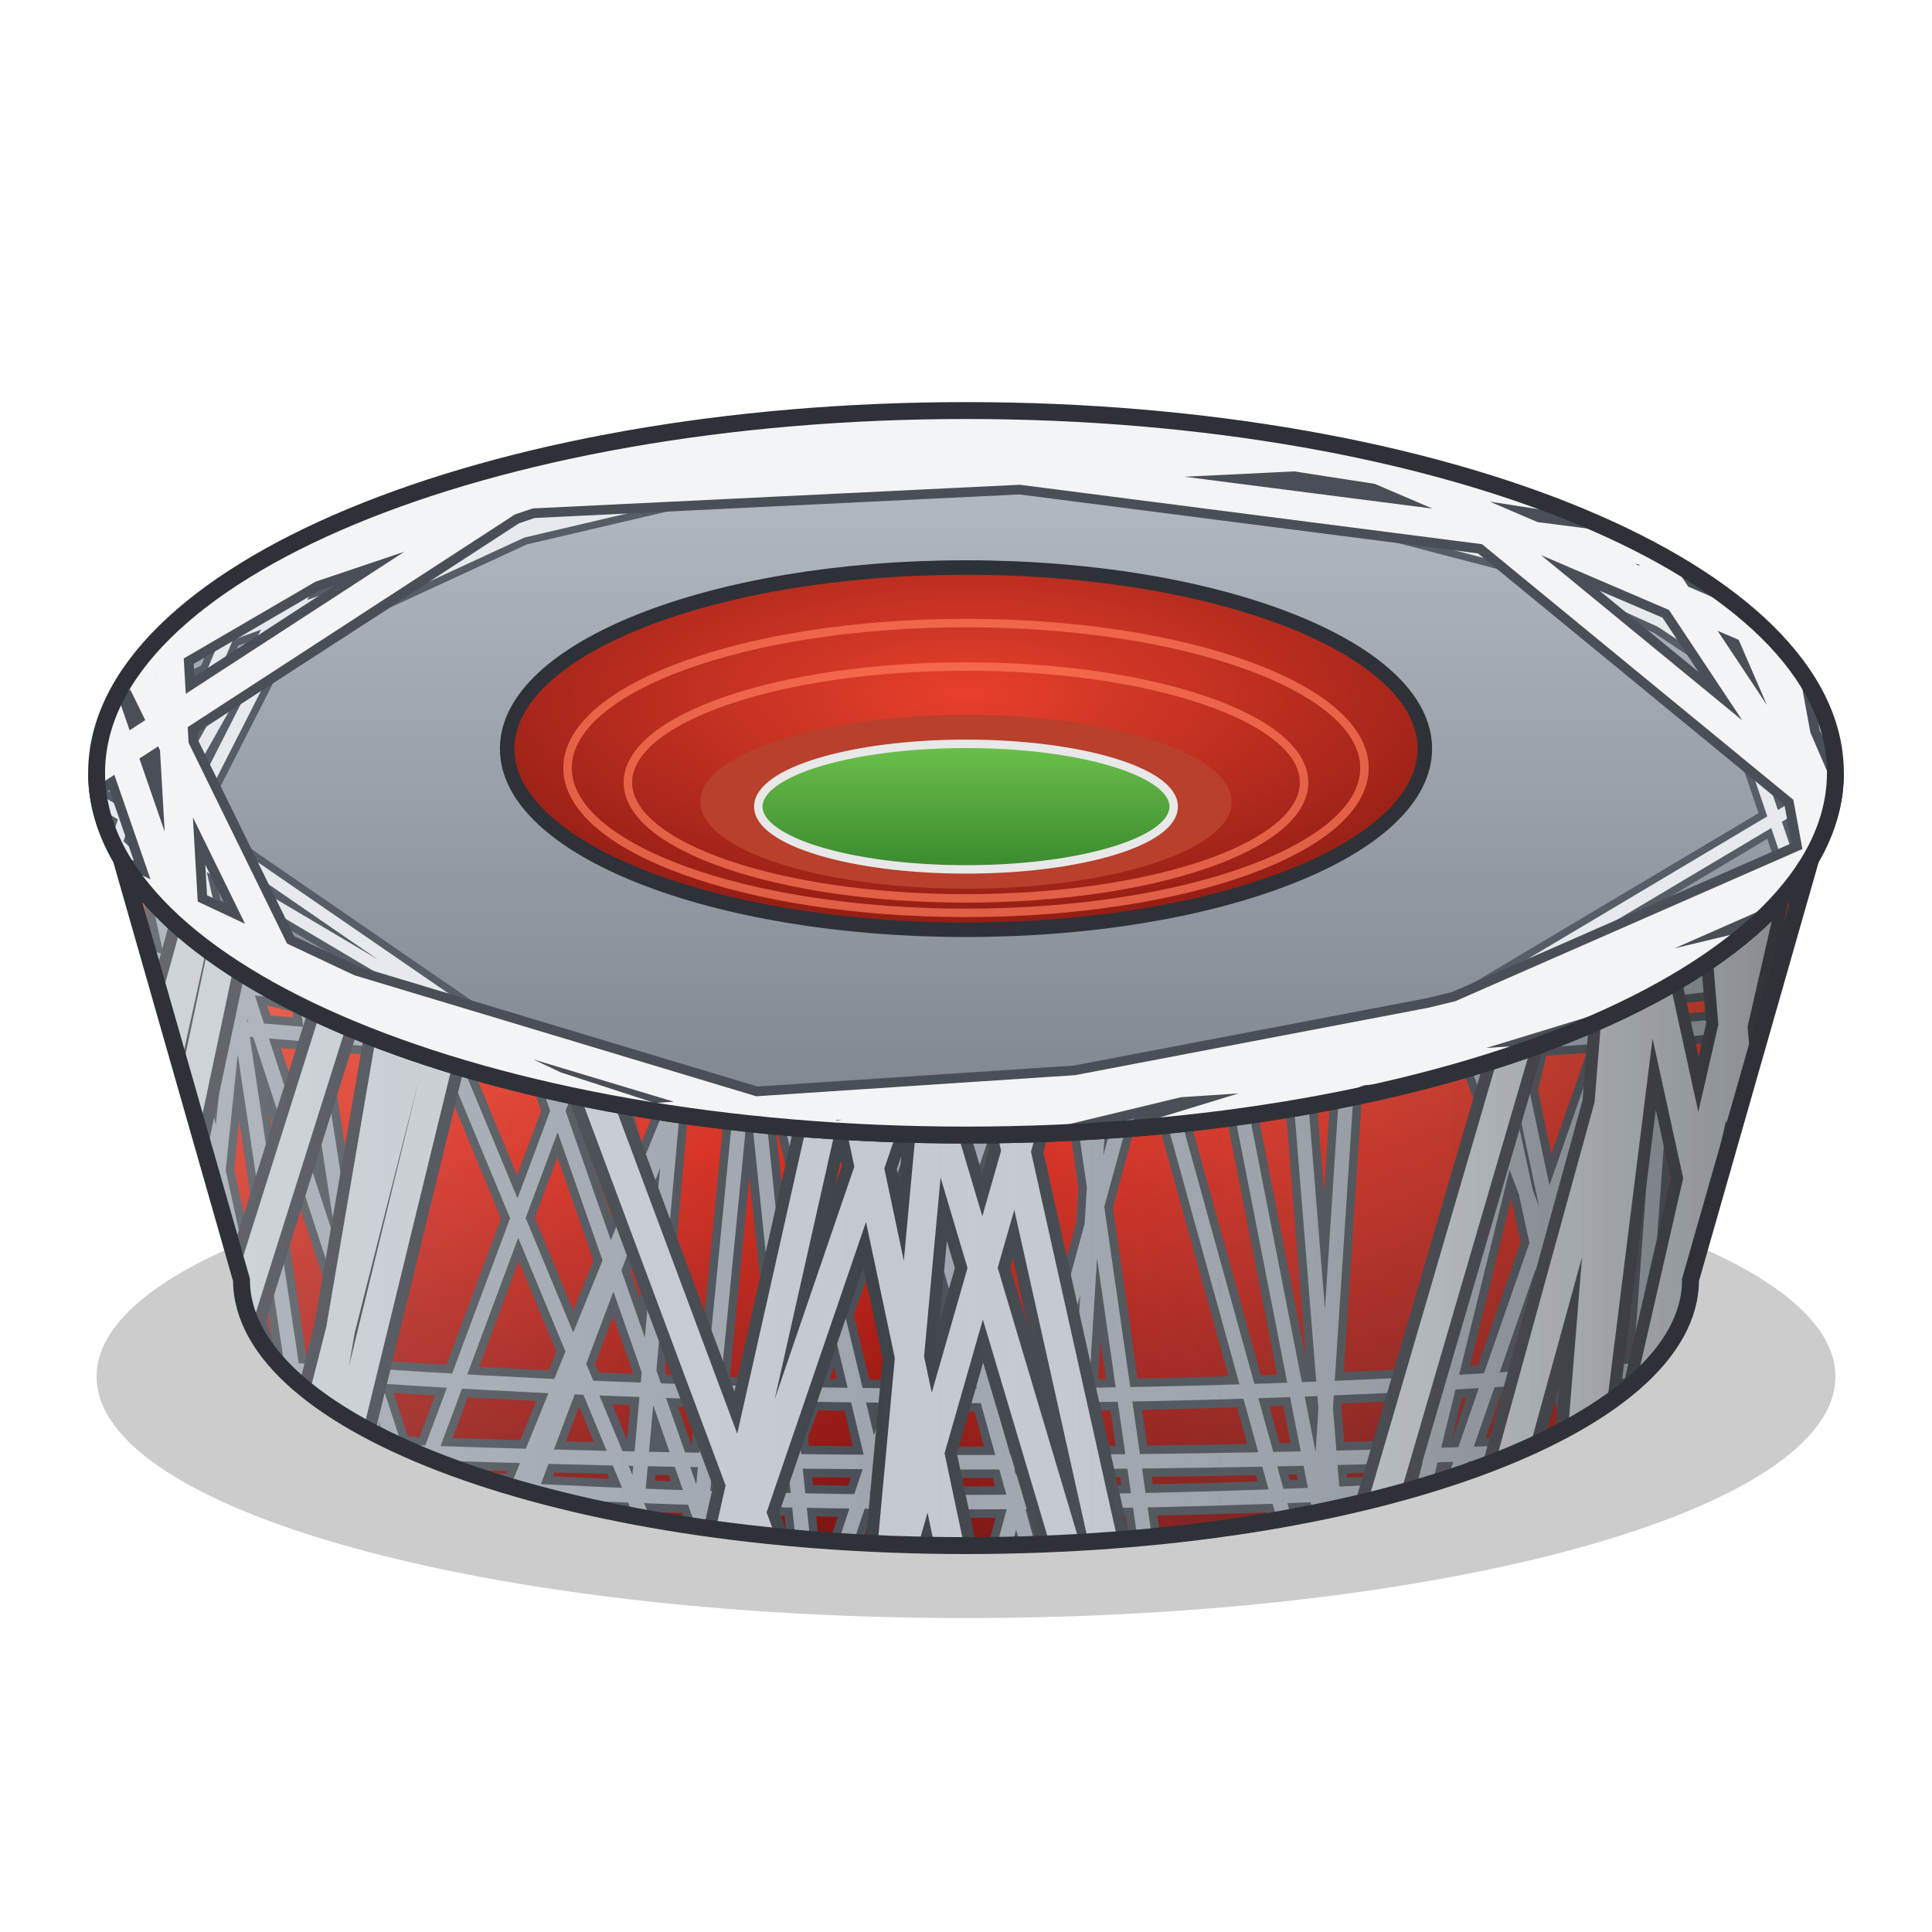
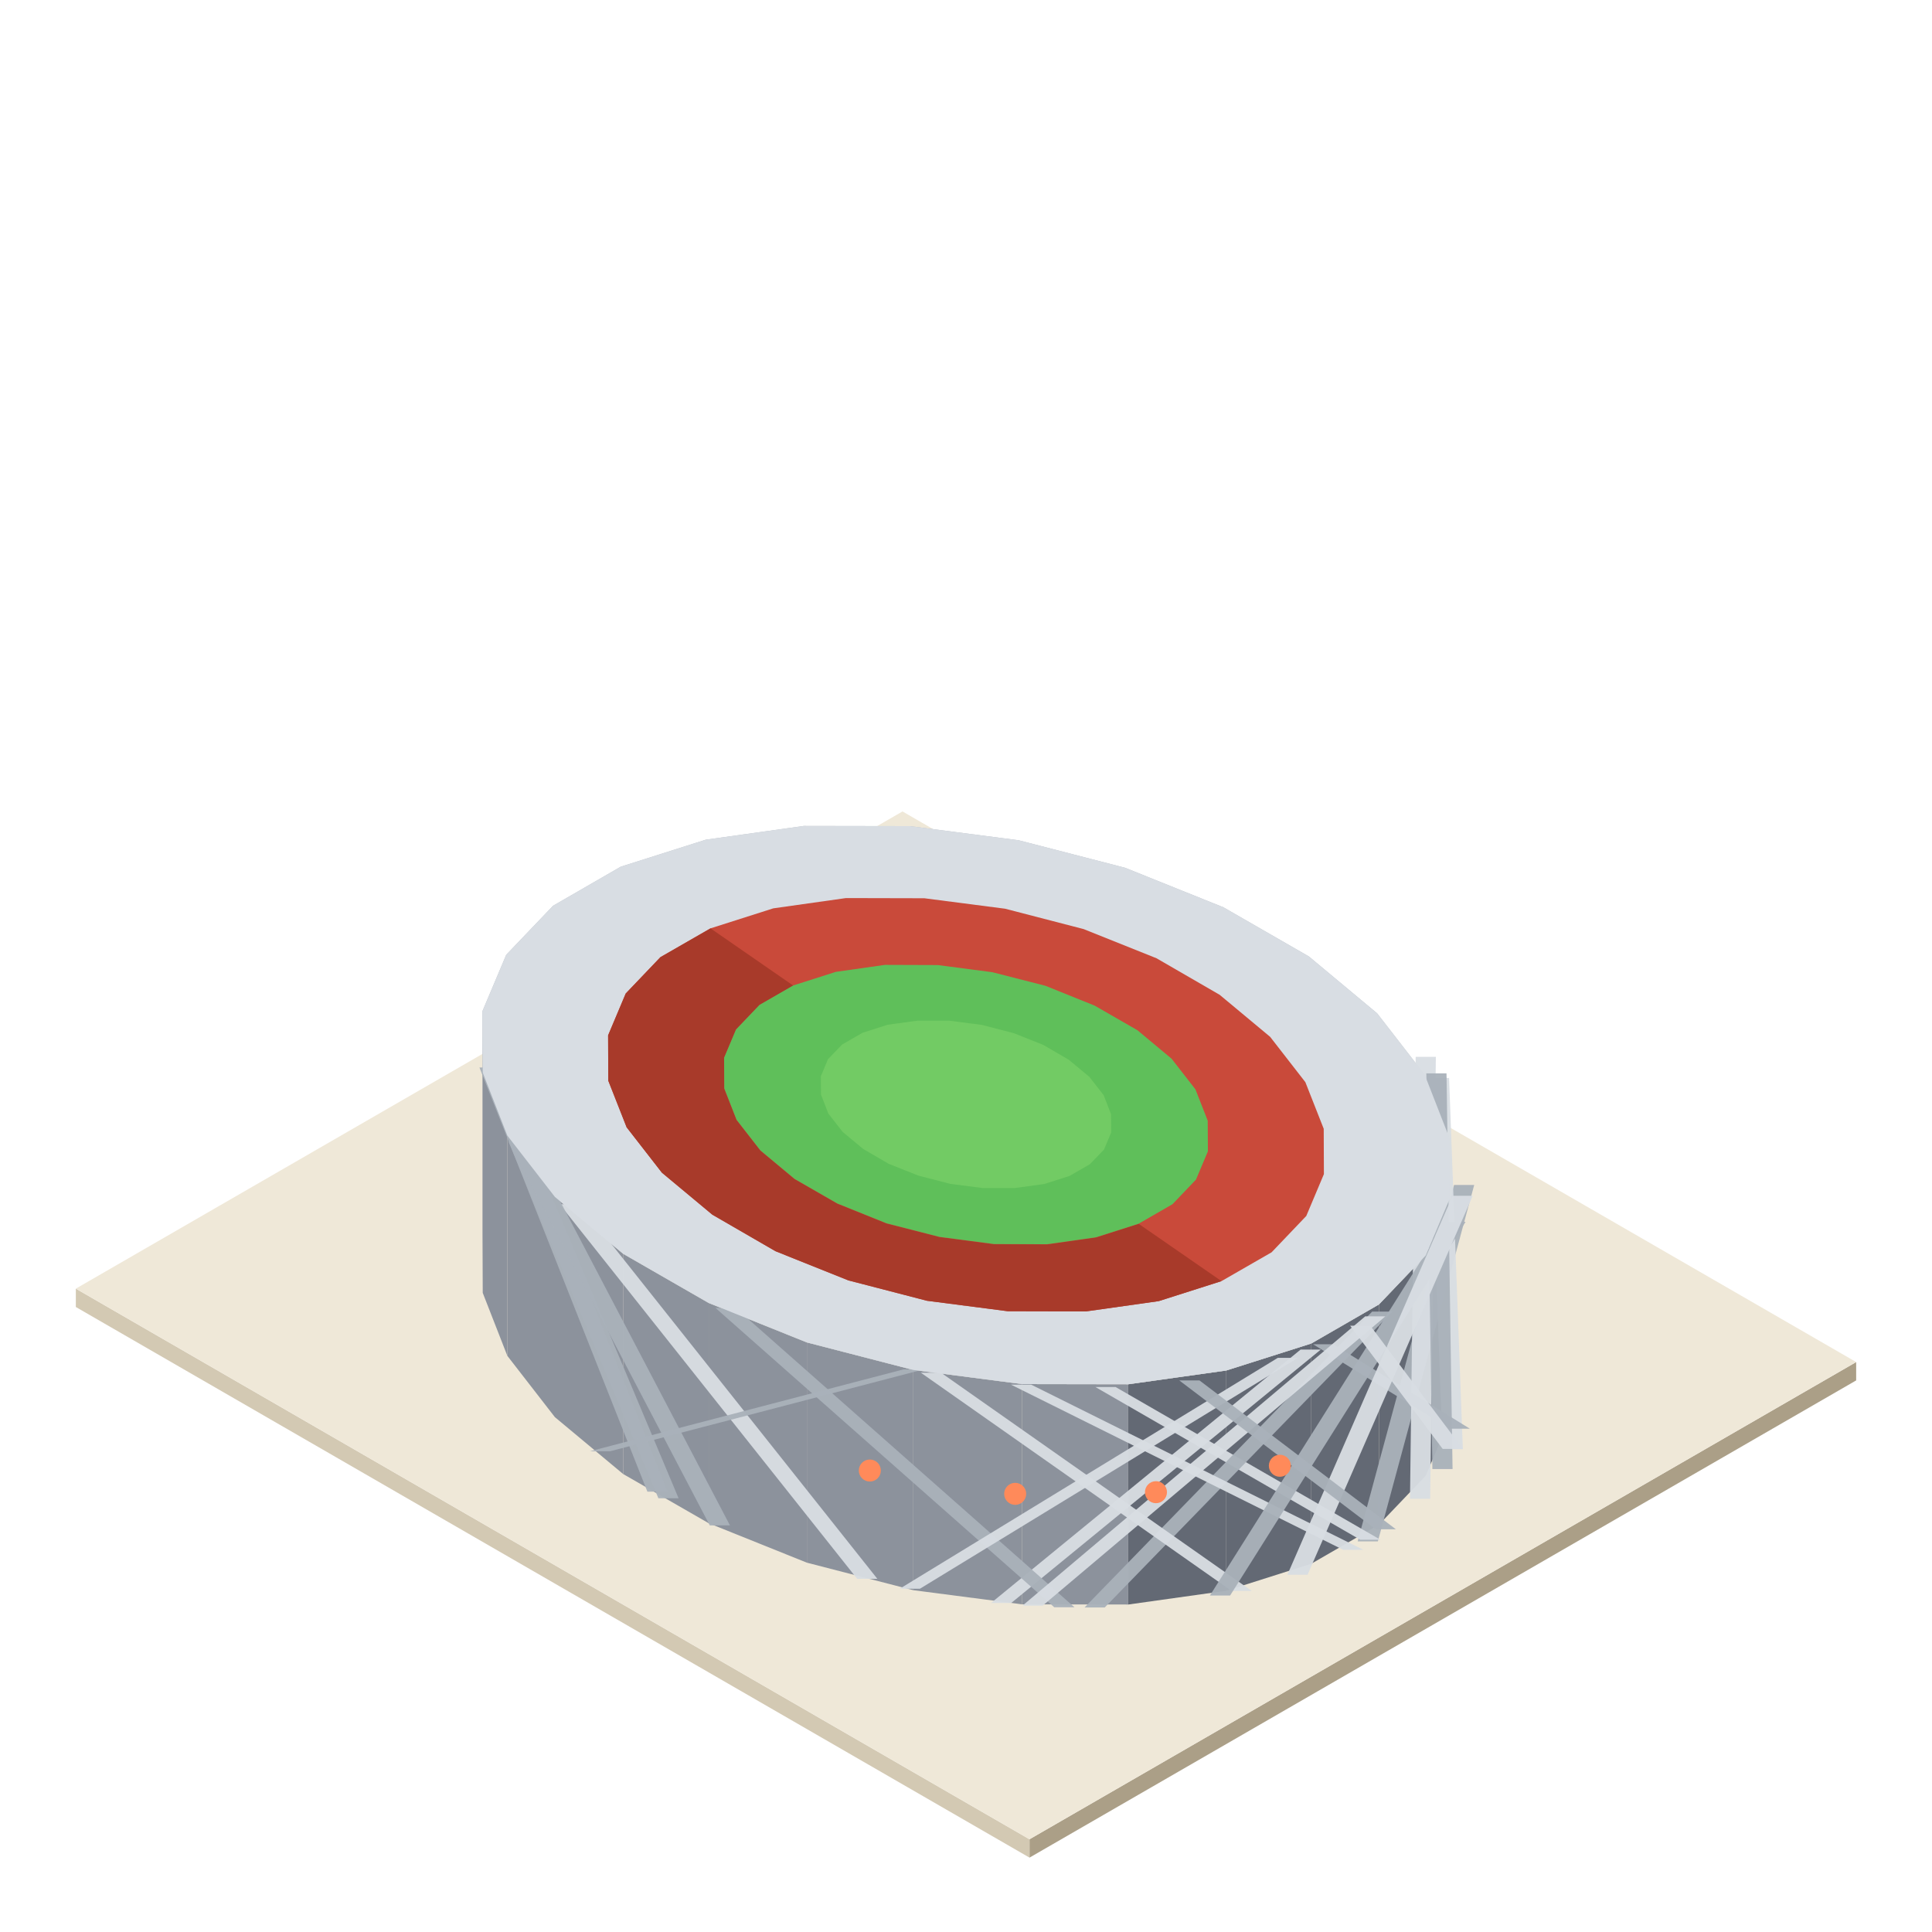
<svg xmlns="http://www.w3.org/2000/svg" viewBox="0 0 80 80">
-   <defs>
-     <clipPath id="bnSideClip">
-       <path d="M4 32 A36 15 0 0 0 76 32 L70 53 A30 11 0 0 1 10 53Z" />
-     </clipPath>
-     <clipPath id="bnRingClip">
-       <path d="M4 32 A36 15 0 1 0 76 32 A36 15 0 1 0 4 32Z M21 31 A19 7.5 0 1 1 59 31 A19 7.5 0 1 1 21 31Z" clip-rule="evenodd" />
-     </clipPath>
-     <linearGradient id="bnRed" x1="0" y1="0" x2="0" y2="1">
-       <stop offset="0" stop-color="#ff5a3a" />
-       <stop offset="0.5" stop-color="#d42a1c" />
-       <stop offset="1" stop-color="#7a1210" />
-     </linearGradient>
-     <linearGradient id="bnSideShade" x1="0" y1="0" x2="1" y2="0">
-       <stop offset="0" stop-color="#fff" stop-opacity="0.22" />
-       <stop offset="0.45" stop-color="#fff" stop-opacity="0" />
-       <stop offset="1" stop-color="#000" stop-opacity="0.35" />
-     </linearGradient>
-     <linearGradient id="bnRoof" x1="0" y1="0" x2="0" y2="1">
-       <stop offset="0" stop-color="#b8bec6" />
-       <stop offset="1" stop-color="#7e858e" />
-     </linearGradient>
-     <radialGradient id="bnBowl" cx="0.5" cy="0.35" r="0.7">
-       <stop offset="0" stop-color="#e8402c" />
-       <stop offset="1" stop-color="#8a1a12" />
-     </radialGradient>
-     <linearGradient id="bnField" x1="0" y1="0" x2="0" y2="1">
-       <stop offset="0" stop-color="#6cc04a" />
-       <stop offset="1" stop-color="#3a8a2e" />
-     </linearGradient>
-   </defs>
-   <ellipse cx="40" cy="57" rx="36" ry="10" fill="#000" opacity="0.2" />
-   <path d="M4 32 A36 15 0 0 0 76 32 L70 53 A30 11 0 0 1 10 53Z" fill="url(#bnRed)" />
-   <g clip-path="url(#bnSideClip)">
-     <path d="M70.6 20 L66.8 72 M9.4 20 L17.4 72 M63.6 20 L82.3 72 M30.2 20 L25.5 72 M47.1 20 L43.9 72 M28.7 20 L34.1 72 M47.5 20 L28.1 72 M12.6 20 L3.7 72 M16.5 20 L-0.3 72 M10.5 20 L-5.6 72 M30.3 20 L44.8 72 M33.2 20 L28.1 72 M41.1 20 L48.6 72 M57.7 20 L68.7 72 M75.0 20 L83.6 72 M12.0 20 L6.6 72 M38.2 20 L29.9 72 M76.1 20 L58.8 72 M2.8 20 L14.2 72 M2.0 20 L-6.3 72 M42.7 20 L37.9 72 M8.8 20 L30.4 72 M53.6 20 L39.4 72 M76.6 20 L96.9 72 M57.4 20 L54.0 72 M51.8 20 L56.0 72 M23.7 20 L1.7 72 M3.3 20 L20.3 72 M74.6 20 L56.5 72 M75.9 20 L80.5 72 M37.7 20 L18.1 72 M32.8 20 L13.4 72 M46.3 20 L56.5 72 M-2.1 20 L-6.6 72 M52.0 20 L71.8 72 M59.7 20 L80.5 72 M56.8 20 L68.1 72 M69.2 20 L56.4 72 M41.3 20 L55.7 72 M38.4 20 L17.2 72 M6.6 20 L14.4 72 M-2.2 20 L3.5 72 M49.7 20 L32.3 72 M26.4 20 L38.9 72 M17.7 20 L33.3 72 M14.0 20 L32.2 72 M0 55.6 Q40 60.0 80 55.6 M0 41.6 Q40 46.2 80 41.6 M0 59.9 Q40 64.5 80 59.9 M0 39.5 Q40 45.7 80 39.5 M0 59.3 Q40 61.8 80 59.3 M0 37.7 Q40 51.4 80 37.7" fill="none" stroke="#4a4f57" stroke-width="1.3" stroke-linecap="round" opacity="1" />
-     <path d="M70.6 20 L66.8 72 M9.4 20 L17.4 72 M63.6 20 L82.3 72 M30.2 20 L25.5 72 M47.1 20 L43.9 72 M28.7 20 L34.1 72 M47.5 20 L28.1 72 M12.6 20 L3.7 72 M16.5 20 L-0.3 72 M10.5 20 L-5.6 72 M30.3 20 L44.8 72 M33.2 20 L28.1 72 M41.1 20 L48.6 72 M57.7 20 L68.7 72 M75.0 20 L83.6 72 M12.0 20 L6.6 72 M38.2 20 L29.9 72 M76.1 20 L58.8 72 M2.8 20 L14.2 72 M2.0 20 L-6.3 72 M42.7 20 L37.9 72 M8.8 20 L30.4 72 M53.6 20 L39.4 72 M76.6 20 L96.9 72 M57.4 20 L54.0 72 M51.8 20 L56.0 72 M23.7 20 L1.7 72 M3.3 20 L20.3 72 M74.6 20 L56.5 72 M75.9 20 L80.5 72 M37.7 20 L18.1 72 M32.8 20 L13.4 72 M46.3 20 L56.5 72 M-2.1 20 L-6.6 72 M52.0 20 L71.8 72 M59.7 20 L80.5 72 M56.8 20 L68.1 72 M69.2 20 L56.4 72 M41.3 20 L55.7 72 M38.4 20 L17.2 72 M6.6 20 L14.4 72 M-2.2 20 L3.5 72 M49.7 20 L32.3 72 M26.4 20 L38.9 72 M17.7 20 L33.3 72 M14.0 20 L32.2 72 M0 55.6 Q40 60.0 80 55.6 M0 41.6 Q40 46.2 80 41.6 M0 59.9 Q40 64.5 80 59.9 M0 39.5 Q40 45.7 80 39.5 M0 59.3 Q40 61.8 80 59.3 M0 37.7 Q40 51.4 80 37.7" fill="none" stroke="#9ea5ad" stroke-width="0.6" stroke-linecap="round" opacity="1" />
-     <path d="M35.9 20 L47.5 72 M70.7 20 L64.2 72 M41.0 20 L36.2 72 M23.0 20 L9.8 72 M73.7 20 L59.4 72 M31.0 20 L46.5 72 M50.0 20 L35.1 72 M68.7 20 L64.5 72 M13.2 20 L-1.2 72 M64.0 20 L75.4 72 M69.6 20 L54.4 72 M40.0 20 L28.3 72 M20.8 20 L4.4 72 M24.0 20 L11.3 72 M-0.6 20 L-11.2 72 M69.9 20 L74.2 72 M-1.7 20 L-8.8 72 M76.9 20 L65.0 72 M81.5 20 L92.5 72 M45.7 20 L27.9 72 M20.1 20 L11.2 72 M-1.9 20 L15.5 72 M7.0 20 L-9.4 72 M-2.3 20 L15.9 72 M12.2 20 L0.7 72 M13.3 20 L2.3 72 M30.0 20 L41.0 72 M15.2 20 L34.6 72 M81.0 20 L103.0 72 M-1.5 20 L-12.0 72" fill="none" stroke="#3e434a" stroke-width="2.2" stroke-linecap="round" opacity="1" />
-     <path d="M35.9 20 L47.5 72 M70.7 20 L64.2 72 M41.0 20 L36.2 72 M23.0 20 L9.8 72 M73.7 20 L59.4 72 M31.0 20 L46.5 72 M50.0 20 L35.1 72 M68.7 20 L64.5 72 M13.2 20 L-1.2 72 M64.0 20 L75.4 72 M69.6 20 L54.4 72 M40.0 20 L28.3 72 M20.8 20 L4.4 72 M24.0 20 L11.3 72 M-0.6 20 L-11.2 72 M69.9 20 L74.2 72 M-1.7 20 L-8.8 72 M76.9 20 L65.0 72 M81.5 20 L92.5 72 M45.7 20 L27.9 72 M20.1 20 L11.2 72 M-1.9 20 L15.5 72 M7.0 20 L-9.4 72 M-2.3 20 L15.9 72 M12.2 20 L0.7 72 M13.3 20 L2.3 72 M30.0 20 L41.0 72 M15.2 20 L34.6 72 M81.0 20 L103.0 72 M-1.5 20 L-12.0 72" fill="none" stroke="#c3c9cf" stroke-width="1.2" stroke-linecap="round" opacity="1" />
-     <path d="M4 32 A36 15 0 0 0 76 32 L70 53 A30 11 0 0 1 10 53Z" fill="url(#bnSideShade)" />
+   <g transform="translate(40 54.88) scale(0.76)">
+     <path d="M-26.51 -3.74L-25.5 -7.45L-22.75 -10.66L-18.46 -13.14L-12.91 -14.72L-6.47 -15.3L0.4 -14.84L7.25 -13.37L13.6 -10.99L19.03 -7.85L22.01 -5.37L26.14 -1.71L28.69 2.25L29.49 6.22L28.48 9.93L25.74 13.14L21.44 15.62L15.89 17.2L9.46 17.78L2.58 17.32L-4.27 15.85L-10.62 13.46L-16.04 10.33L-19.03 7.85L-23.16 4.18L-25.71 0.23Z" fill="#000000" opacity="0.2" />
+     <path d="M48.5 3L3.46 29L3.46 28L48.5 2Z" fill="#ab9f87" />
+     <path d="M-48.5 -1L3.46 29L3.46 28L-48.5 -2Z" fill="#d3c9b3" />
+     <path d="M-3.46 -28L48.5 2L3.46 28L-48.5 -2Z" fill="#efe8d8" />
+     <path d="M-26.33 -1.77L-26.35 -5.11L-26.35 -17.11L-26.33 -13.77Z" fill="#8c929c" />
+     <path d="M-24.99 1.66L-26.33 -1.77L-26.33 -13.77L-24.99 -10.34Z" fill="#8c929c" />
+     <path d="M-22.4 5L-24.99 1.66L-24.99 -10.34L-22.4 -7Z" fill="#8c929c" />
+     <path d="M-18.68 8.1L-22.4 5L-22.4 -7L-18.68 -3.9Z" fill="#8c929c" />
+     <path d="M26.35 5.11L25.05 8.19L25.05 -3.81L26.35 -6.89Z" fill="#636974" />
+     <path d="M-14.02 10.78L-18.68 8.1L-18.68 -3.9L-14.02 -1.22Z" fill="#8c929c" />
+     <path d="M25.05 8.19L22.5 10.86L22.5 -1.14L25.05 -3.81Z" fill="#636974" />
+     <path d="M-8.67 12.93L-14.02 10.78L-14.02 -1.22L-8.67 0.93Z" fill="#8c929c" />
+     <path d="M22.5 10.86L18.81 12.99L18.81 0.99L22.5 -1.14Z" fill="#636974" />
+     <path d="M-2.87 14.43L-8.67 12.93L-8.67 0.93L-2.87 2.43Z" fill="#8c929c" />
+     <path d="M18.81 12.99L14.18 14.46L14.18 2.46L18.81 0.99Z" fill="#636974" />
+     <path d="M3.06 15.2L-2.87 14.43L-2.87 2.43L3.06 3.2Z" fill="#8c929c" />
+     <path d="M14.18 14.46L8.84 15.21L8.84 3.21L14.18 2.46Z" fill="#636974" />
+     <path d="M8.84 15.21L3.06 15.2L3.06 3.2L8.84 3.21Z" fill="#8c929c" />
+     <path d="M18.81 0.99L14.18 2.46L8.84 3.21L3.06 3.2L-2.87 2.43L-8.67 0.93L-14.02 -1.22L-18.68 -3.9L-22.4 -7L-24.99 -10.34L-26.33 -13.77L-26.35 -17.11L-25.05 -20.19L-22.5 -22.86L-18.81 -24.99L-14.18 -26.46L-8.84 -27.21L-3.06 -27.2L2.87 -26.43L8.67 -24.93L14.02 -22.78L18.68 -20.1L22.4 -17L24.99 -13.66L26.33 -10.23L26.35 -6.89L25.05 -3.81L22.5 -1.14Z" fill="#b7bcc4" />
+     <path d="M21.34 11.77L22.44 11.77L27.69 -7.65L26.59 -7.65Z" fill="#a9b1ba" opacity="0.95" />
+     <path d="M1.36 15.13L2.46 15.13L19.33 1.32L18.23 1.32Z" fill="#d8dde3" opacity="0.95" />
+     <path d="M-16.76 9.42L-15.66 9.42L-23.82 -10L-24.92 -10Z" fill="#a9b1ba" opacity="0.95" />
+     <path d="M21.48 11.68L22.58 11.68L8.15 3.36L7.05 3.36Z" fill="#d8dde3" opacity="0.95" />
+     <path d="M4.81 15.36L5.91 15.36L-12.55 -0.95L-13.65 -0.95Z" fill="#a9b1ba" opacity="0.95" />
+     <path d="M24.19 9.45L25.29 9.45L25.6 -14.63L24.5 -14.63Z" fill="#d8dde3" opacity="0.95" />
+     <path d="M6.46 15.37L7.56 15.37L23.23 -0.75L22.13 -0.75Z" fill="#a9b1ba" opacity="0.95" />
+     <path d="M25.97 6.75L27.07 6.75L26.32 -13.48L25.22 -13.48Z" fill="#d8dde3" opacity="0.95" />
+     <path d="M26.35 5.63L27.45 5.63L20.01 1.03L18.91 1.03Z" fill="#a9b1ba" opacity="0.95" />
+     <path d="M-5.93 13.81L-4.83 13.81L-21.04 -6.6L-22.14 -6.6Z" fill="#d8dde3" opacity="0.95" />
+     <path d="M-17.36 9.06L-16.26 9.06L-25.41 -14.05L-26.51 -14.05Z" fill="#a9b1ba" opacity="0.95" />
+     <path d="M3.08 15.27L4.18 15.27L22.85 -0.49L21.75 -0.49Z" fill="#d8dde3" opacity="0.95" />
+     <path d="M25.41 7.83L26.51 7.83L26.18 -13.73L25.08 -13.73Z" fill="#a9b1ba" opacity="0.95" />
+     <path d="M20.55 12.23L21.65 12.23L3.55 3.23L2.45 3.23Z" fill="#d8dde3" opacity="0.95" />
+     <path d="M-13.96 10.9L-12.86 10.9L-23.77 -9.93L-24.87 -9.93Z" fill="#a9b1ba" opacity="0.95" />
+     <path d="M14.47 14.47L15.57 14.47L-1.36 2.58L-2.46 2.58Z" fill="#d8dde3" opacity="0.95" />
+     <path d="M13.29 14.72L14.39 14.72L27.22 -5.64L26.12 -5.64Z" fill="#a9b1ba" opacity="0.95" />
+     <path d="M-3.61 14.35L-2.51 14.35L18.09 1.77L16.99 1.77Z" fill="#d8dde3" opacity="0.95" />
+     <path d="M-20.49 6.86L-19.39 6.86L-2.31 2.4L-3.41 2.4Z" fill="#a9b1ba" opacity="0.95" />
+     <path d="M17.51 13.59L18.61 13.59L27.61 -7.06L26.51 -7.06Z" fill="#d8dde3" opacity="0.95" />
+     <path d="M22.32 11.11L23.42 11.11L12.72 3L11.62 3Z" fill="#a9b1ba" opacity="0.95" />
+     <path d="M25.97 6.73L27.07 6.73L22.03 0.02L20.93 0.02Z" fill="#d8dde3" opacity="0.95" />
+     <path d="M18.81 0.99L14.18 2.46L8.84 3.21L3.06 3.2L-2.87 2.43L-8.67 0.93L-14.02 -1.22L-18.68 -3.9L-22.4 -7L-24.99 -10.34L-26.33 -13.77L-26.35 -17.11L-25.05 -20.19L-22.5 -22.86L-18.81 -24.99L-14.18 -26.46L-8.84 -27.21L-3.06 -27.2L2.87 -26.43L8.67 -24.93L14.02 -22.78L18.68 -20.1L22.4 -17L24.99 -13.66L26.33 -10.23L26.35 -6.89L25.05 -3.81L22.5 -1.14Z" fill="#d8dde3" />
+     <path d="M13.92 -2.41L10.5 -1.32L6.54 -0.76L2.27 -0.77L-2.13 -1.34L-6.41 -2.45L-10.38 -4.04L-13.82 -6.03L-16.57 -8.32L-18.49 -10.79L-19.49 -13.33L-19.5 -15.8L-18.54 -18.08L-16.65 -20.06L-13.92 -21.63L-10.5 -22.72L-6.54 -23.28L-2.27 -23.27L2.13 -22.7L6.41 -21.59L10.38 -20L13.82 -18.01L16.57 -15.72L18.49 -13.25L19.49 -10.71L19.5 -8.24L18.54 -5.96L16.65 -3.98Z" fill="#c94a3a" />
+     <path d="M13.92 -2.41L10.5 -1.32L6.54 -0.76L2.27 -0.77L-2.13 -1.34L-6.41 -2.45L-10.38 -4.04L-13.82 -6.03L-16.57 -8.32L-18.49 -10.79L-19.49 -13.33L-19.5 -15.8L-18.54 -18.08L-16.65 -20.06L-13.92 -21.63L-9.41 -18.51L-11.25 -17.45L-12.53 -16.11L-13.18 -14.57L-13.17 -12.9L-12.5 -11.19L-11.2 -9.52L-9.34 -7.97L-7.01 -6.63L-4.33 -5.55L-1.44 -4.81L1.53 -4.42L4.42 -4.41L7.09 -4.79L9.41 -5.53Z" fill="#a83a2a" />
+     <path d="M9.41 -5.54L7.09 -4.8L4.42 -4.42L1.53 -4.43L-1.44 -4.82L-4.33 -5.56L-7.01 -6.64L-9.34 -7.98L-11.2 -9.53L-12.5 -11.2L-13.17 -12.91L-13.18 -14.58L-12.53 -16.12L-11.25 -17.46L-9.41 -18.52L-7.09 -19.26L-4.42 -19.64L-1.53 -19.63L1.44 -19.24L4.33 -18.5L7.01 -17.42L9.34 -16.08L11.2 -14.53L12.5 -12.86L13.17 -11.15L13.18 -9.48L12.53 -7.94L11.25 -6.6Z" fill="#5fbf5a" />
+     <path d="M5.64 -8.14L4.26 -7.7L2.65 -7.48L0.92 -7.48L-0.86 -7.71L-2.6 -8.16L-4.21 -8.8L-5.6 -9.61L-6.72 -10.54L-7.5 -11.54L-7.9 -12.57L-7.91 -13.57L-7.52 -14.5L-6.75 -15.3L-5.64 -15.94L-4.26 -16.38L-2.65 -16.6L-0.92 -16.6L0.86 -16.37L2.6 -15.92L4.21 -15.28L5.6 -14.47L6.72 -13.54L7.5 -12.54L7.9 -11.51L7.91 -10.51L7.52 -9.58L6.75 -8.78Z" fill="#7fd36a" opacity="0.6" />
+     <circle cx="17.10" cy="7.65" r="0.60" fill="#ff8a5a">
+       <animate attributeName="opacity" values="1;0.3;1" dur="1.8s" begin="0.0s" repeatCount="indefinite" />
+     </circle>
+     <circle cx="10.35" cy="9.09" r="0.60" fill="#ff8a5a">
+       <animate attributeName="opacity" values="1;0.3;1" dur="1.8s" begin="0.4s" repeatCount="indefinite" />
+     </circle>
+     <circle cx="2.68" cy="9.18" r="0.60" fill="#ff8a5a">
+       <animate attributeName="opacity" values="1;0.3;1" dur="1.8s" begin="0.8s" repeatCount="indefinite" />
+     </circle>
+     <circle cx="-5.24" cy="7.91" r="0.60" fill="#ff8a5a">
+       <animate attributeName="opacity" values="1;0.3;1" dur="1.8s" begin="1.2s" repeatCount="indefinite" />
+     </circle>
  </g>
-   <path d="M4 32 A36 15 0 0 0 76 32 L70 53 A30 11 0 0 1 10 53Z" fill="none" stroke="#2e3238" stroke-width="0.7" />
-   <path d="M4 32 A36 15 0 1 0 76 32 A36 15 0 1 0 4 32Z M21 31 A19 7.5 0 1 1 59 31 A19 7.5 0 1 1 21 31Z" fill="url(#bnRoof)" fill-rule="evenodd" />
-   <g clip-path="url(#bnRingClip)">
-     <path d="M3.5 30.4 L32.5 17.0 M3.3 32.7 L25.9 46.1 M5.9 37.7 L14.4 21.0 M6.0 26.2 L9.3 40.4 M60.4 19.3 L76.2 29.5 M13.0 42.4 L39.6 47.3 M63.2 43.9 L28.5 46.5 M51.1 46.6 L75.0 36.7 M11.0 22.6 L5.1 36.7 M75.3 36.2 L51.3 46.6 M76.6 31.0 L59.5 19.0 M26.7 17.7 L3.3 32.8 M4.5 35.9 L8.3 24.3 M3.8 34.6 L20.4 44.9 M69.8 23.1 L74.6 37.2 M68.5 41.6 L34.7 47.1 M72.7 25.1 L40.4 16.7 M76.3 29.8 L63.4 20.2 M45.2 47.1 L16.8 43.9 M17.4 44.1 L4.3 35.6 M35.6 16.8 L4.5 28.1 M13.8 21.3 L5.1 36.7 M66.6 21.4 L38.0 16.7 M8.6 39.9 L38.2 47.3 M64.1 20.4 L30.7 17.2 M61.8 19.7 L35.4 16.8 M37.9 16.7 L73.9 26.1 M25.2 46.0 L3.4 31.0 M52.5 46.4 L76.7 32.0 M64.5 43.4 L76.3 34.3 M71.2 40.0 L52.6 46.4 M58.1 18.7 L76.6 30.9 M29.7 17.3 L6.3 26.0 M25.5 18.0 L7.7 24.7 M6.8 25.5 L43.9 16.8 M76.0 29.0 L50.1 17.3 M15.7 20.5 L48.3 17.1 M25.6 17.9 L3.3 31.9 M3.5 33.7 L12.9 42.3 M5.2 27.1 L21.0 18.9" fill="none" stroke="#575d66" stroke-width="1.1" stroke-linecap="round" opacity="1" />
-     <path d="M3.5 30.4 L32.5 17.0 M3.3 32.7 L25.9 46.1 M5.9 37.7 L14.4 21.0 M6.0 26.2 L9.3 40.4 M60.4 19.3 L76.2 29.5 M13.0 42.4 L39.6 47.3 M63.2 43.9 L28.5 46.5 M51.1 46.6 L75.0 36.7 M11.0 22.6 L5.1 36.7 M75.3 36.2 L51.3 46.6 M76.6 31.0 L59.5 19.0 M26.7 17.7 L3.3 32.8 M4.5 35.9 L8.3 24.3 M3.8 34.6 L20.4 44.9 M69.8 23.1 L74.6 37.2 M68.5 41.6 L34.7 47.1 M72.7 25.1 L40.4 16.7 M76.3 29.8 L63.4 20.2 M45.2 47.1 L16.8 43.9 M17.4 44.1 L4.3 35.6 M35.6 16.8 L4.5 28.1 M13.8 21.3 L5.1 36.7 M66.6 21.4 L38.0 16.7 M8.6 39.9 L38.2 47.3 M64.1 20.4 L30.7 17.2 M61.8 19.7 L35.4 16.8 M37.9 16.7 L73.9 26.1 M25.2 46.0 L3.4 31.0 M52.5 46.4 L76.7 32.0 M64.5 43.4 L76.3 34.3 M71.2 40.0 L52.6 46.4 M58.1 18.7 L76.6 30.9 M29.7 17.3 L6.3 26.0 M25.5 18.0 L7.7 24.7 M6.8 25.5 L43.9 16.8 M76.0 29.0 L50.1 17.3 M15.7 20.5 L48.3 17.1 M25.6 17.9 L3.3 31.9 M3.5 33.7 L12.9 42.3 M5.2 27.1 L21.0 18.9" fill="none" stroke="#e6e9ed" stroke-width="0.5" stroke-linecap="round" opacity="1" />
-     <path d="M56.0 18.2 L23.6 18.3 M34.2 47.1 L71.4 40.0 M12.8 42.3 L5.3 27.0 M32.3 17.0 L61.1 19.5 M57.4 18.5 L76.4 34.1 M75.5 35.9 L51.2 46.6 M26.7 46.3 L63.0 43.9 M9.6 40.6 L27.1 46.3 M57.6 18.6 L17.9 19.8 M50.7 17.4 L18.7 19.5 M14.9 20.8 L58.1 18.7 M25.3 18.0 L3.3 32.3 M38.6 47.3 L72.6 39.1 M4.2 28.7 L7.9 39.4 M34.9 47.1 L7.0 38.7 M74.7 27.0 L53.0 17.7 M49.6 17.2 L25.8 17.9 M73.5 25.7 L75.4 36.0 M4.8 36.4 L25.2 46.0 M6.7 25.6 L32.2 17.0 M18.7 19.5 L4.7 27.7 M64.5 20.6 L39.3 16.7 M69.7 23.0 L27.7 17.6 M4.3 28.5 L20.6 19.0 M32.7 17.0 L8.3 24.3 M71.9 39.6 L47.7 47.0 M7.7 39.3 L6.9 25.4 M76.1 34.7 L67.6 21.9 M75.8 35.3 L49.8 46.7 M71.7 24.3 L76.2 34.7" fill="none" stroke="#4a4f57" stroke-width="2" stroke-linecap="round" opacity="1" />
-     <path d="M56.0 18.2 L23.6 18.3 M34.2 47.1 L71.4 40.0 M12.8 42.3 L5.3 27.0 M32.3 17.0 L61.1 19.5 M57.4 18.5 L76.4 34.1 M75.5 35.9 L51.2 46.6 M26.7 46.3 L63.0 43.9 M9.6 40.6 L27.1 46.3 M57.6 18.6 L17.9 19.8 M50.7 17.4 L18.7 19.5 M14.9 20.8 L58.1 18.7 M25.3 18.0 L3.3 32.3 M38.6 47.3 L72.6 39.1 M4.2 28.7 L7.9 39.4 M34.9 47.1 L7.0 38.7 M74.7 27.0 L53.0 17.7 M49.6 17.2 L25.8 17.9 M73.5 25.7 L75.4 36.0 M4.8 36.4 L25.2 46.0 M6.7 25.6 L32.2 17.0 M18.7 19.5 L4.7 27.7 M64.5 20.6 L39.3 16.7 M69.7 23.0 L27.7 17.6 M4.3 28.5 L20.6 19.0 M32.7 17.0 L8.3 24.3 M71.9 39.6 L47.7 47.0 M7.7 39.3 L6.9 25.4 M76.1 34.7 L67.6 21.9 M75.8 35.3 L49.8 46.7 M71.7 24.3 L76.2 34.7" fill="none" stroke="#f2f4f6" stroke-width="1.2" stroke-linecap="round" opacity="1" />
-   </g>
-   <ellipse cx="40" cy="31" rx="19" ry="7.5" fill="url(#bnBowl)" stroke="#2e3238" stroke-width="0.6" />
-   <g fill="none" stroke="#ff7a5a" stroke-width="0.35" opacity="0.7">
-     <ellipse cx="40" cy="31.8" rx="16.5" ry="6" />
-     <ellipse cx="40" cy="32.4" rx="14" ry="4.8" />
-   </g>
-   <ellipse cx="40" cy="33.2" rx="11" ry="3.6" fill="#b8402c" />
-   <ellipse cx="40" cy="33.4" rx="8.6" ry="2.6" fill="url(#bnField)" stroke="#e8e8e8" stroke-width="0.35" />
-   <path d="M4 32 A36 15 0 1 0 76 32 A36 15 0 1 0 4 32Z" fill="none" stroke="#2e3238" stroke-width="0.7" />
</svg>
